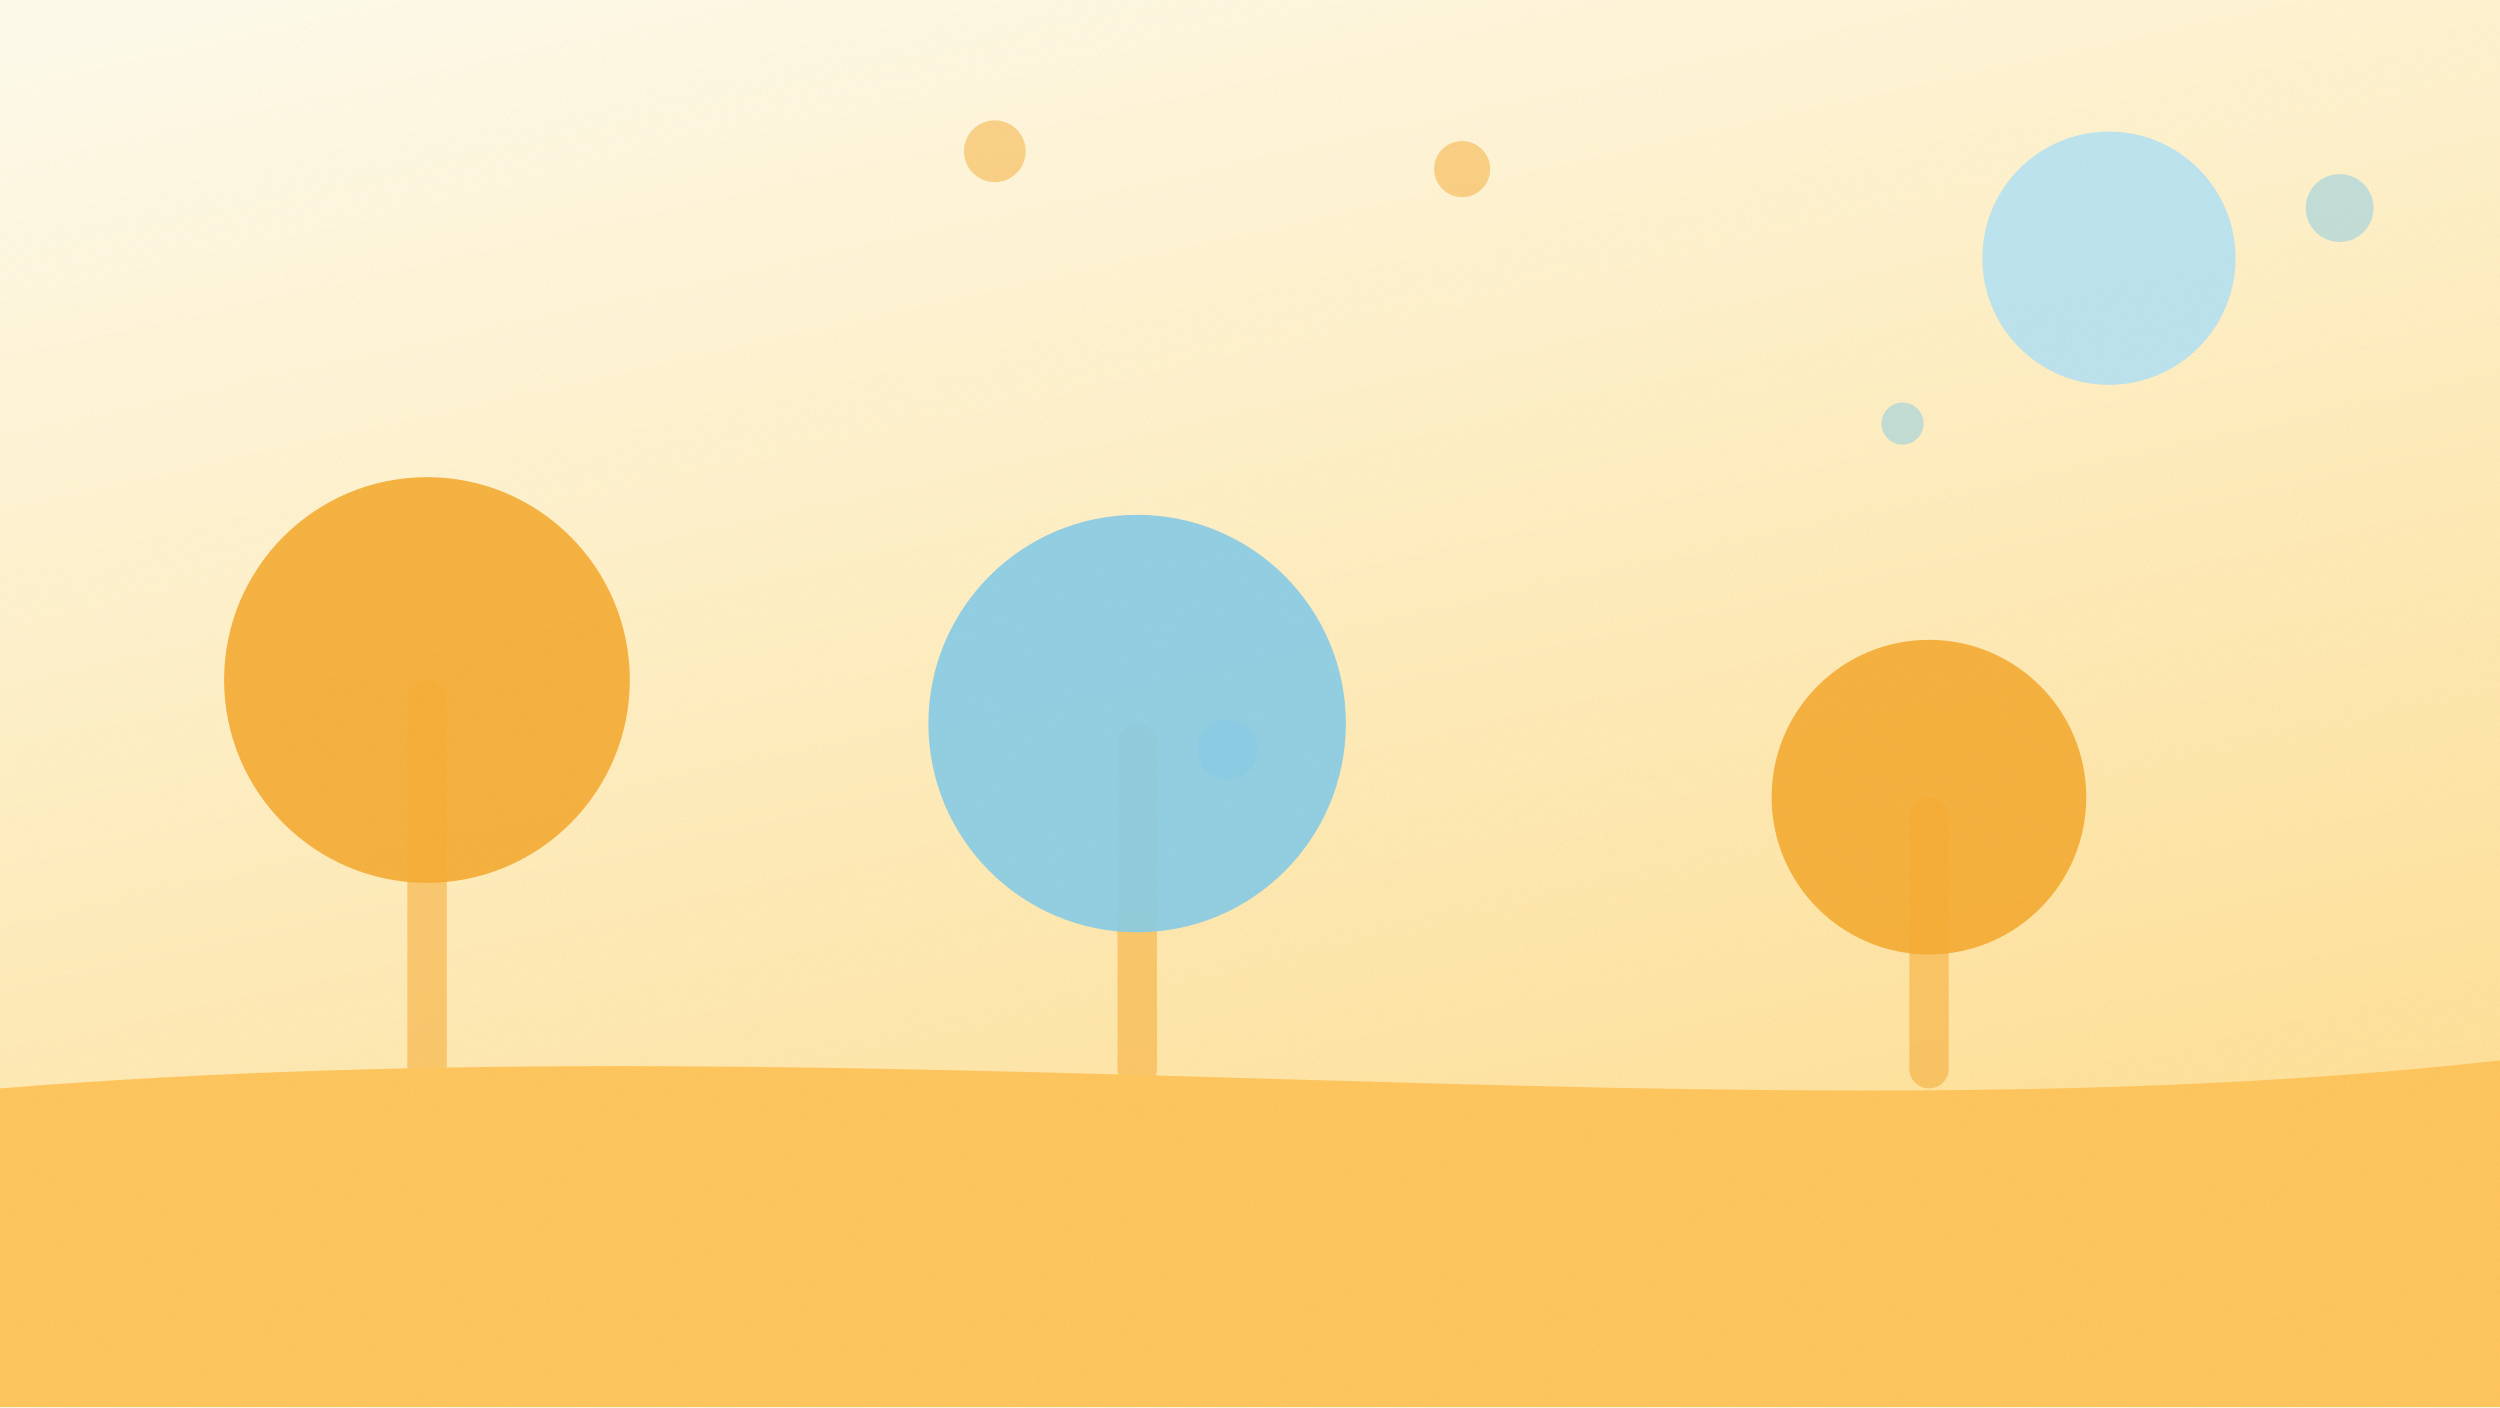
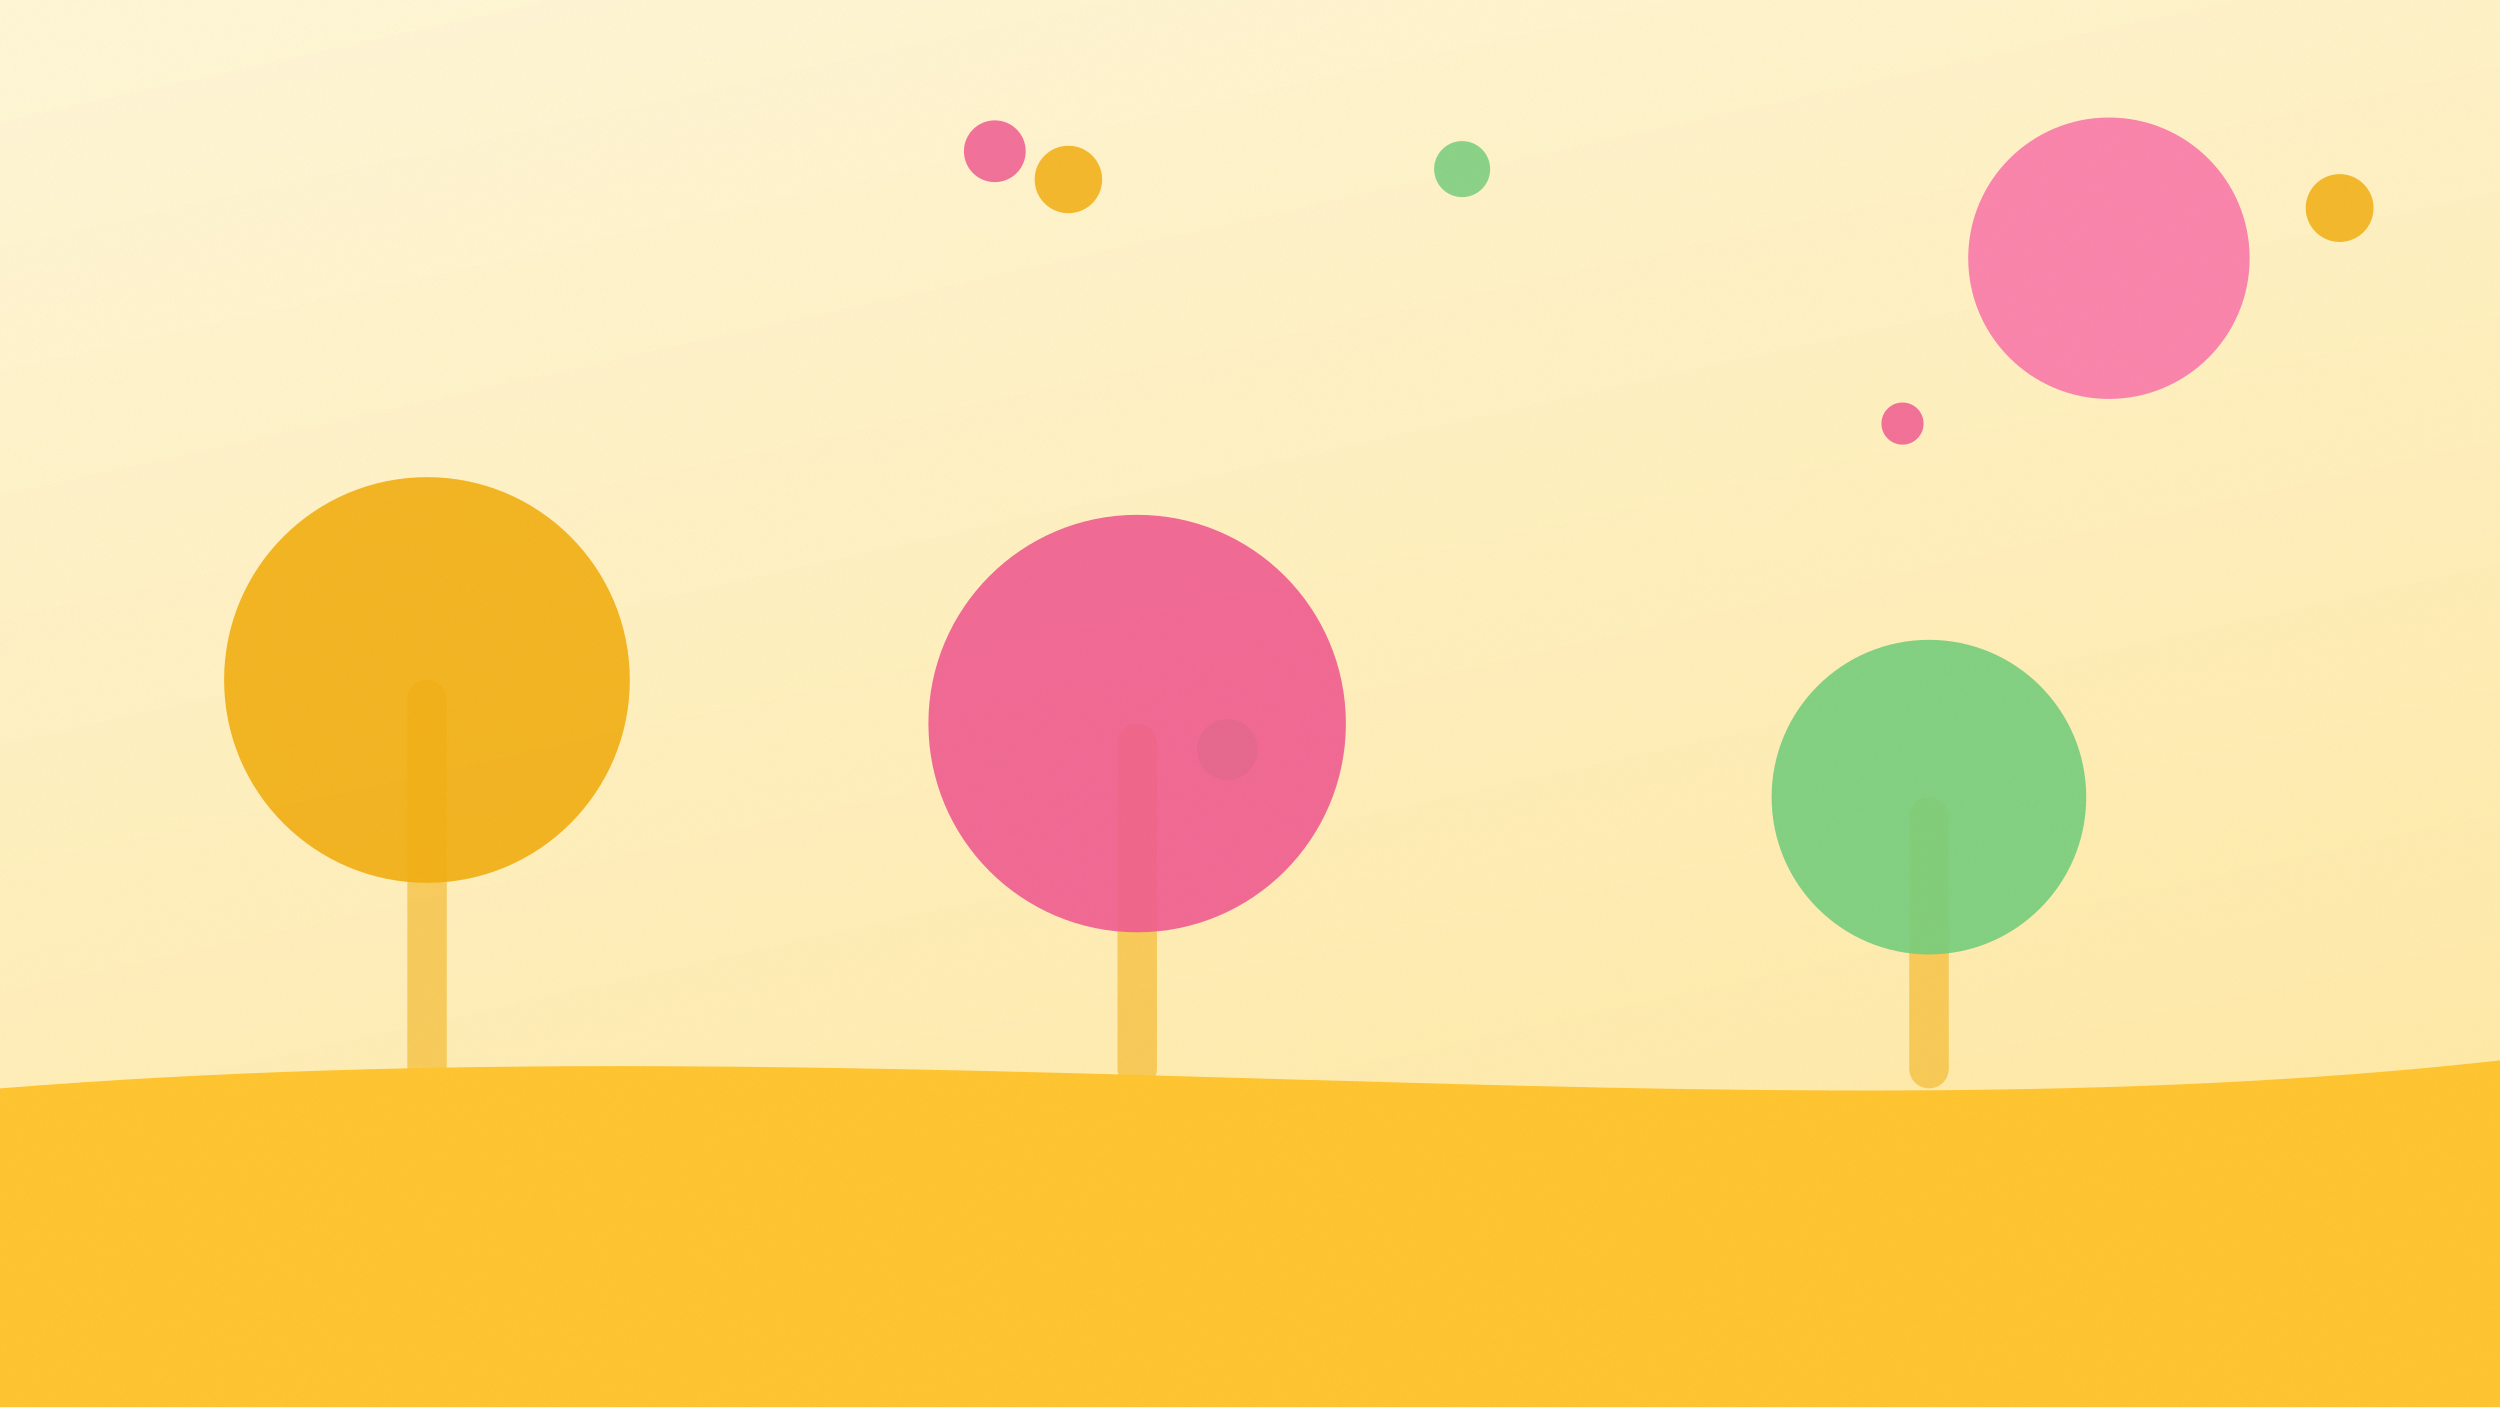
<svg xmlns="http://www.w3.org/2000/svg" viewBox="0 0 1400 788" width="1400" height="788" role="presentation">
  <defs>
    <linearGradient id="sky" x1="0.1" y1="0" x2="0.5" y2="1">
-       <stop offset="0%" stop-color="#FFFBEA" />
-       <stop offset="100%" stop-color="#FFE096" />
+       <stop offset="0%" stop-color="#FFF6D6" />
+       <stop offset="100%" stop-color="#FFE9A6" />
    </linearGradient>
    <filter id="grain" x="0" y="0" width="100%" height="100%">
      <feTurbulence type="fractalNoise" baseFrequency="0.9" numOctaves="3" stitchTiles="stitch" />
      <feColorMatrix type="saturate" values="0" />
    </filter>
  </defs>
  <rect width="1400" height="788" fill="url(#sky)" />
-   <circle cx="1181" cy="144.6" r="70.9" fill="#B6E2F2" opacity="0.9" />
-   <circle cx="1065.4" cy="237.2" r="11.8" fill="#87CCE7" opacity="0.5" />
-   <circle cx="818.8" cy="94.7" r="15.7" fill="#F5AC33" opacity="0.5" />
-   <circle cx="1310.2" cy="116.5" r="19" fill="#87CCE7" opacity="0.5" />
-   <circle cx="557.1" cy="84.7" r="17.3" fill="#F5AC33" opacity="0.5" />
-   <circle cx="687.3" cy="419.8" r="17" fill="#87CCE7" opacity="0.5" />
-   <rect x="228.1" y="380.8" width="22.1" height="228.7" rx="11" fill="#F5AC33" opacity="0.55" />
-   <circle cx="239.1" cy="380.8" r="113.6" fill="#F5AC33" opacity="0.9" />
-   <rect x="625.8" y="405.2" width="22.1" height="204.3" rx="11" fill="#F5AC33" opacity="0.55" />
-   <circle cx="636.8" cy="405.2" r="116.9" fill="#87CCE7" opacity="0.9" />
-   <rect x="1069.2" y="446.4" width="22.1" height="163.1" rx="11" fill="#F5AC33" opacity="0.55" />
-   <circle cx="1080.2" cy="446.4" r="88.1" fill="#F5AC33" opacity="0.9" />
-   <path d="M0 609.5 C 490 570.1, 980 641, 1400 593.8 L 1400 788 L 0 788 Z" fill="#FFC65E" />
-   <rect width="1400" height="788" filter="url(#grain)" opacity="0.07" style="mix-blend-mode:multiply" />
+   <circle cx="1181" cy="144.6" r="78.8" fill="#FA85AC" />
+   <circle cx="1065.4" cy="237.2" r="11.8" fill="#F05C90" opacity="0.85" />
+   <circle cx="818.8" cy="94.7" r="15.7" fill="#77CE7D" opacity="0.85" />
+   <circle cx="1310.2" cy="116.5" r="19" fill="#F2AE12" opacity="0.85" />
+   <circle cx="557.1" cy="84.7" r="17.3" fill="#F05C90" opacity="0.85" />
+   <circle cx="687.3" cy="419.8" r="17" fill="#77CE7D" opacity="0.85" />
+   <circle cx="598.3" cy="100.5" r="18.9" fill="#F2AE12" opacity="0.85" />
+   <rect x="228.1" y="380.8" width="22.1" height="228.7" rx="11" fill="#F2AE12" opacity="0.55" />
+   <circle cx="239.1" cy="380.8" r="113.6" fill="#F2AE12" opacity="0.9" />
+   <rect x="625.8" y="405.2" width="22.1" height="204.3" rx="11" fill="#F2AE12" opacity="0.55" />
+   <circle cx="636.8" cy="405.2" r="116.9" fill="#F05C90" opacity="0.9" />
+   <rect x="1069.2" y="446.4" width="22.1" height="163.1" rx="11" fill="#F2AE12" opacity="0.55" />
+   <circle cx="1080.2" cy="446.4" r="88.1" fill="#77CE7D" opacity="0.9" />
+   <path d="M0 609.5 C 490 570.1, 980 641, 1400 593.8 L 1400 788 L 0 788 Z" fill="#FFC531" />
+   <rect width="1400" height="788" filter="url(#grain)" opacity="0.05" style="mix-blend-mode:multiply" />
</svg>
